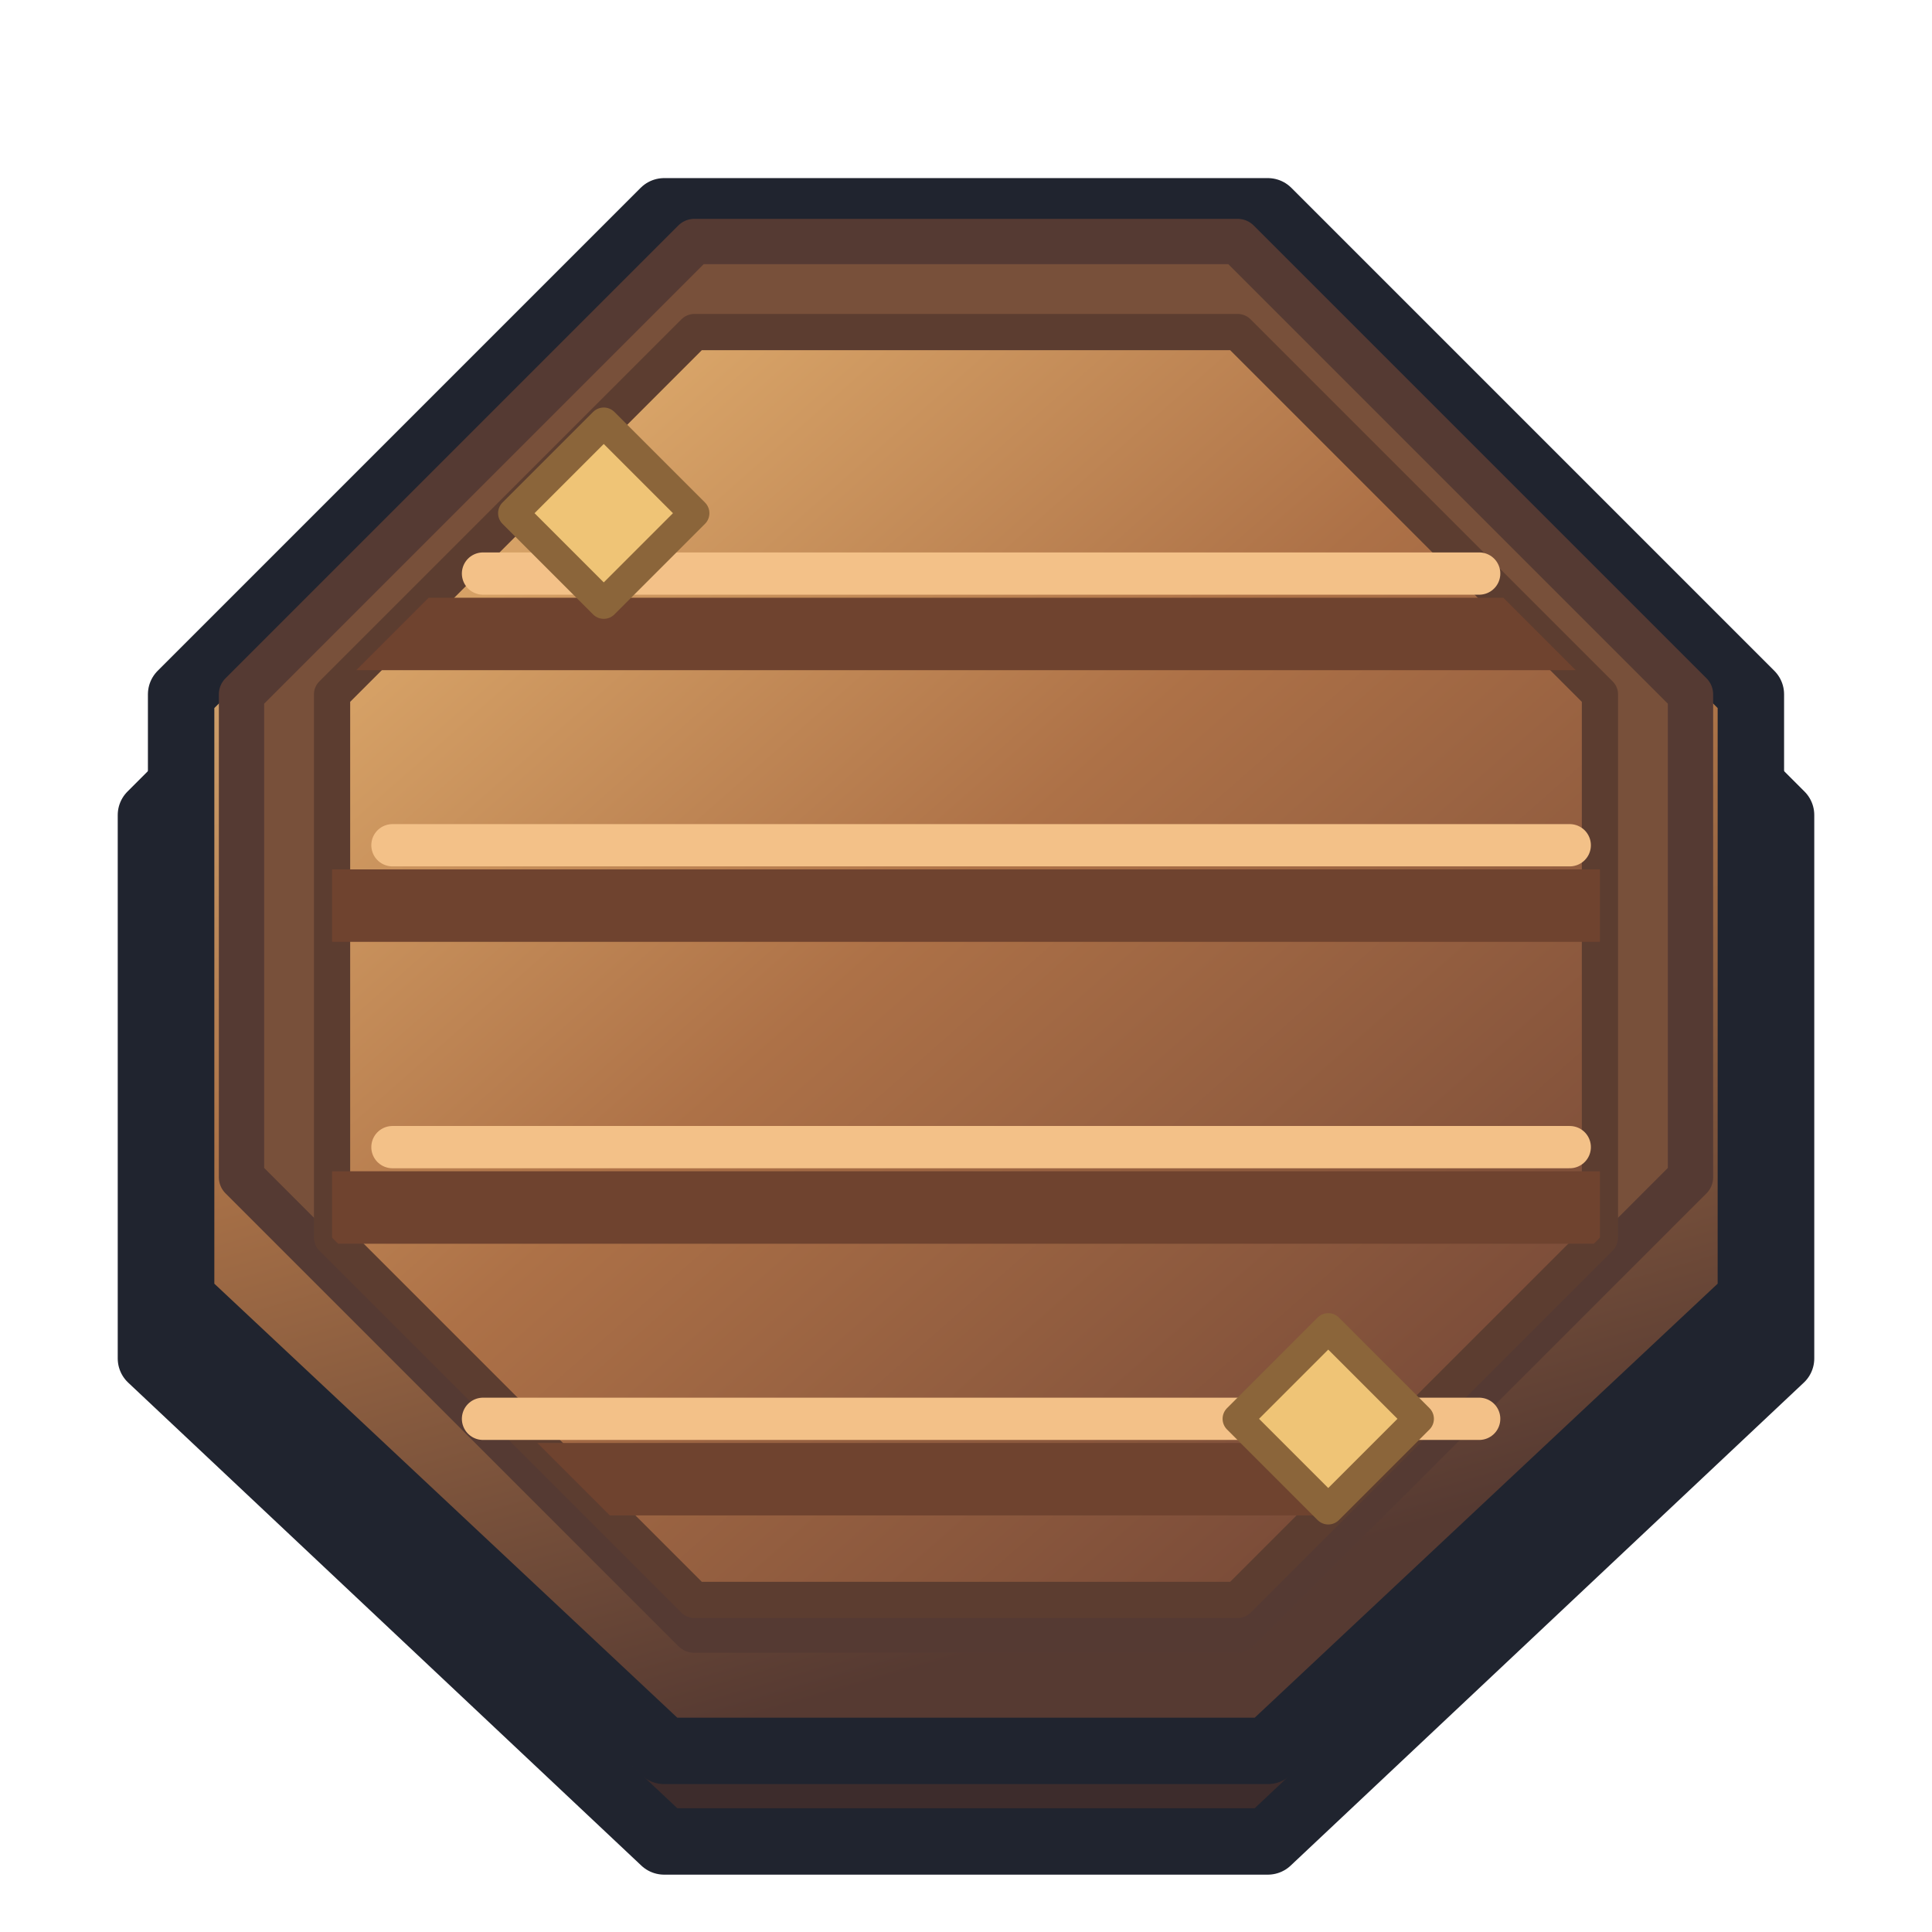
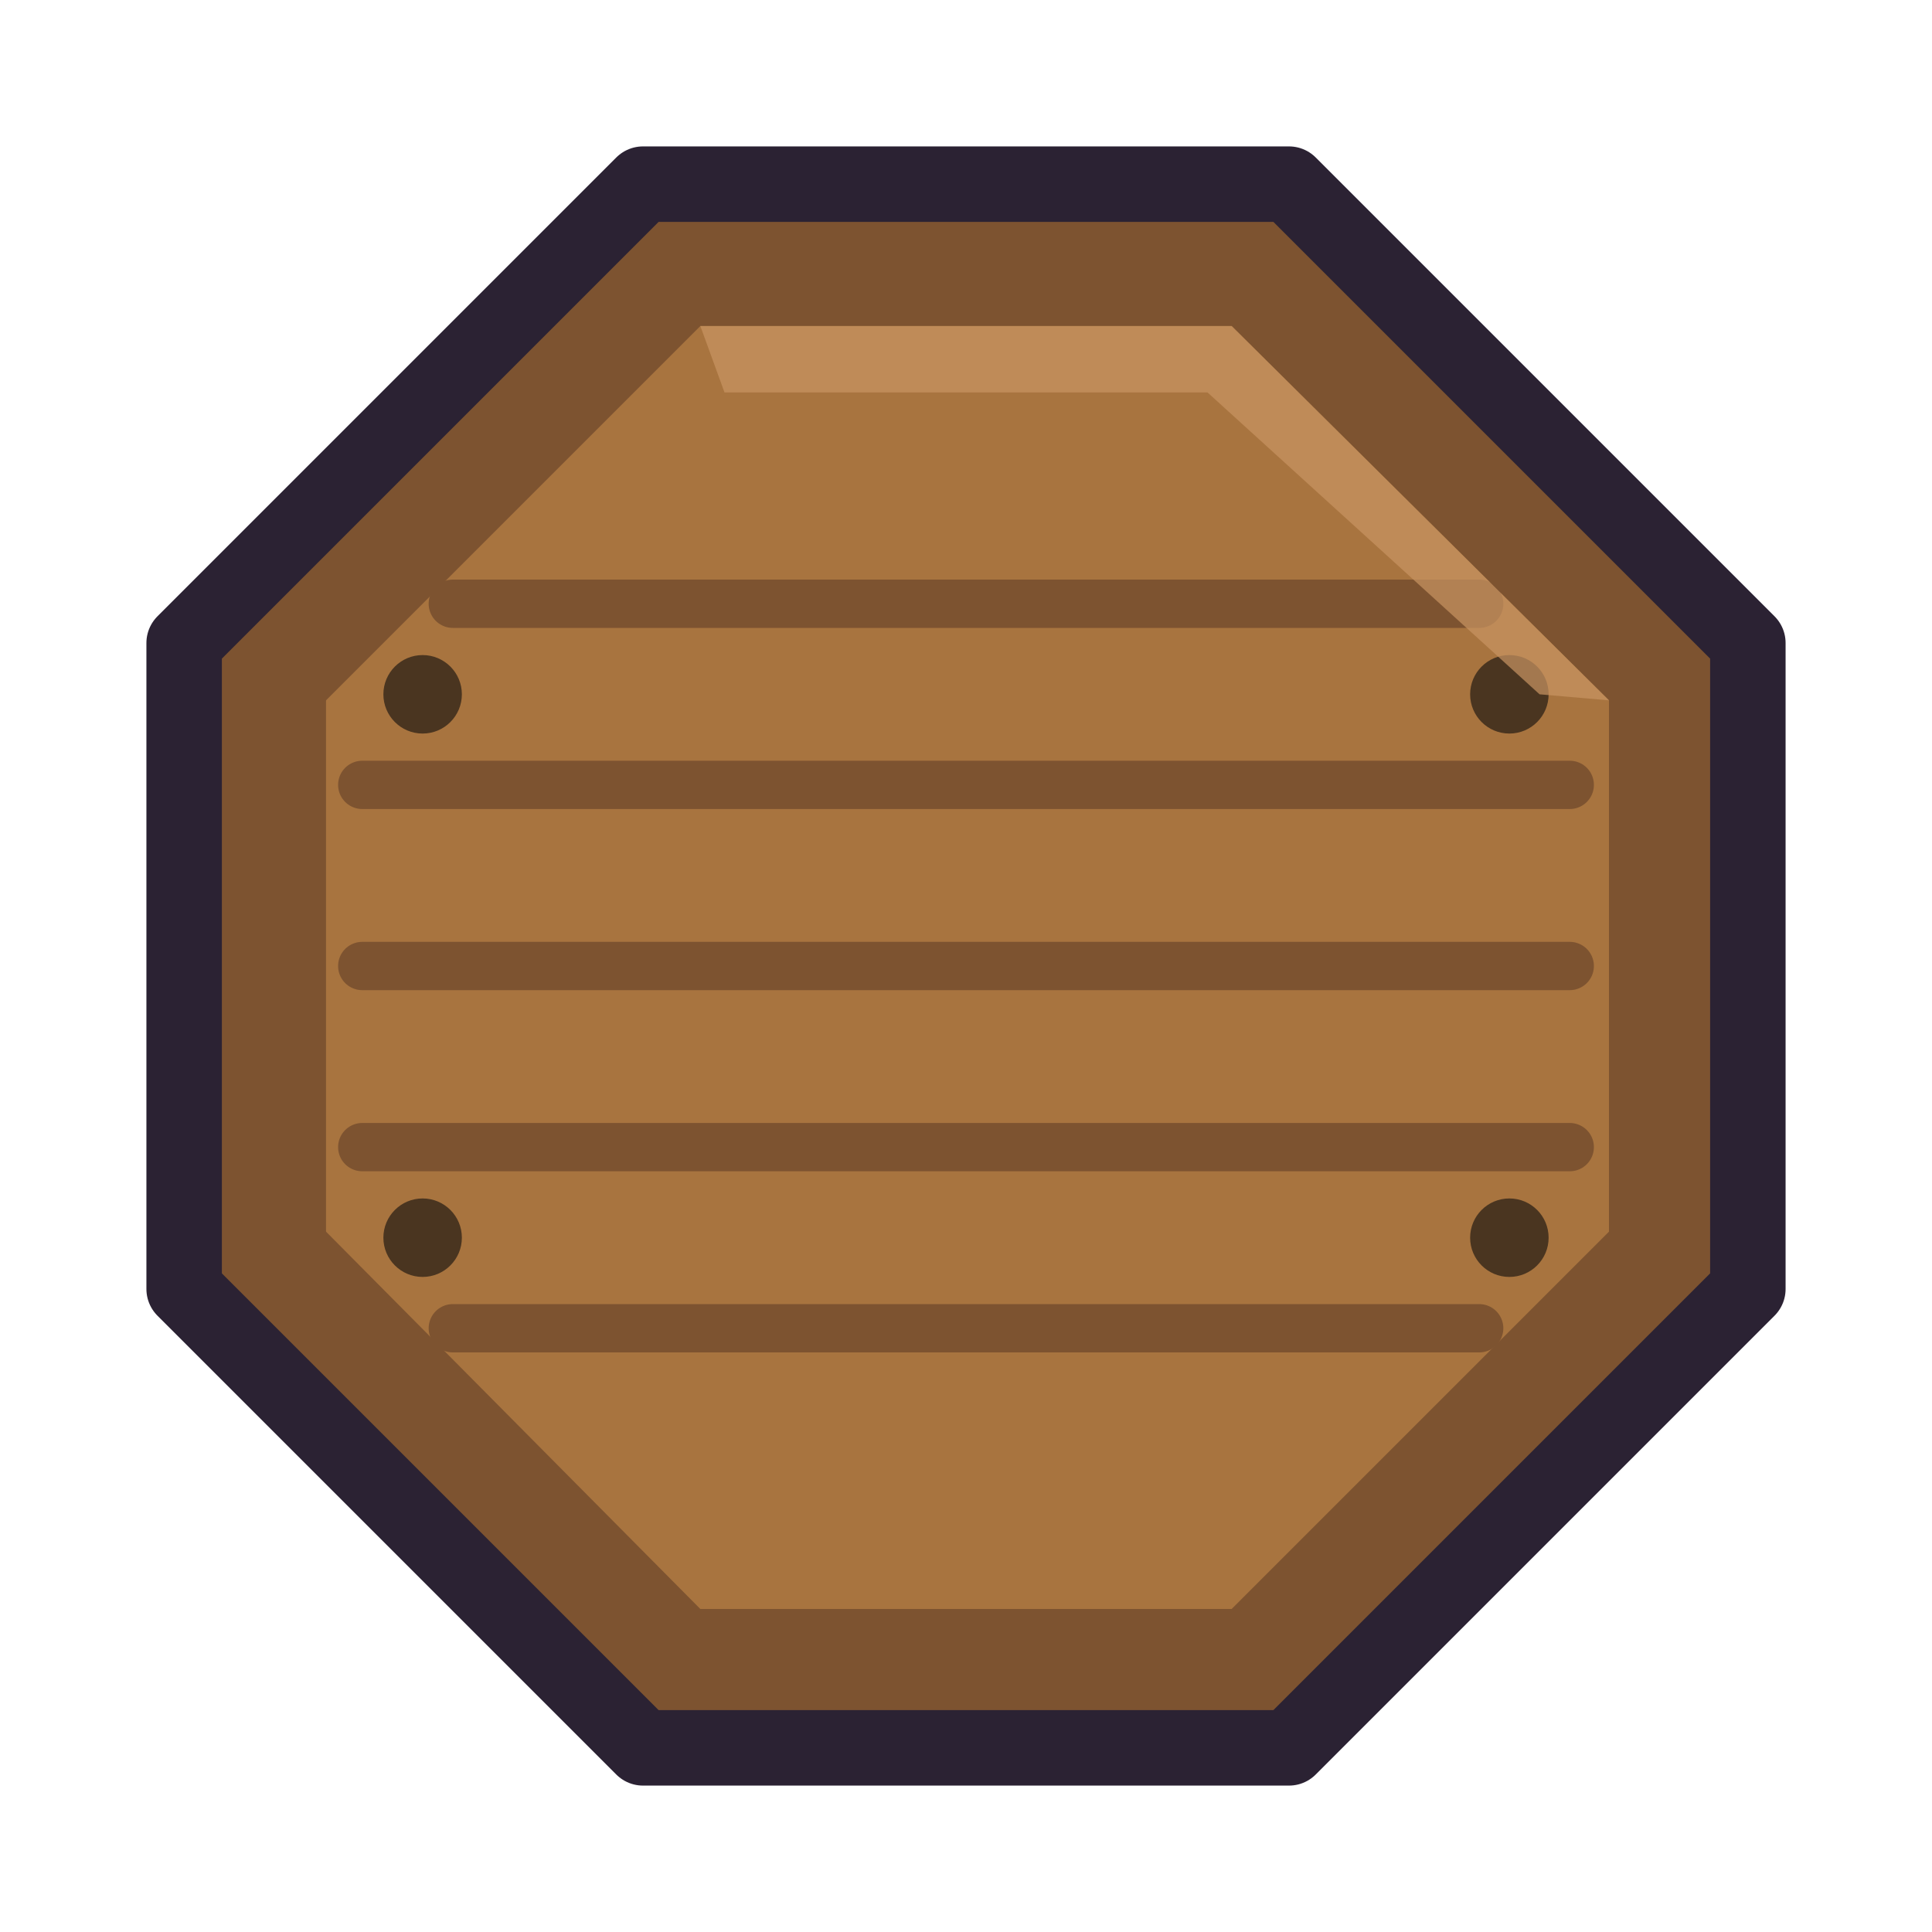
- <svg xmlns="http://www.w3.org/2000/svg" width="64" height="64" viewBox="0 0 64 64">
-   <defs>
-     <linearGradient id="wood" x1="0" y1="0" x2="0.88" y2="1">
-       <stop stop-color="#ebba76" />
-       <stop offset=".49" stop-color="#ad7147" />
-       <stop offset="1" stop-color="#714536" />
-     </linearGradient>
-     <linearGradient id="bevel" x1="0" y1="0" x2=".3" y2="1">
-       <stop stop-color="#f3cf91" />
-       <stop offset=".56" stop-color="#ad7448" />
-       <stop offset="1" stop-color="#563a32" />
-     </linearGradient>
-     <clipPath id="top">
-       <polygon points="23,11 41,11 53,23 53,41 41,53 23,53 11,41 11,23" />
-     </clipPath>
-   </defs>
-   <g stroke-linejoin="round" stroke-linecap="round">
-     <polygon points="22,10 42,10 59,27 59,45 42,61 22,61 5,45 5,27" fill="#3d2c2c" stroke="#20242f" stroke-width="2.2" />
-     <polygon points="22,7 42,7 58,23 58,43 42,58 22,58 6,43 6,23" fill="url(#bevel)" stroke="#20242f" stroke-width="2.2" />
-     <polygon points="23,8 41,8 56,23 56,39 41,54 23,54 8,39 8,23" fill="#78503a" stroke="#553a33" stroke-width="1.5" />
-     <polygon points="23,11 41,11 53,23 53,41 41,53 23,53 11,41 11,23" fill="url(#wood)" stroke="#5c3d30" stroke-width="1.2" />
-     <g clip-path="url(#top)" stroke="#6f432f" stroke-width="2.4">
-       <path d="M5 21 H60 M5 30 H60 M5 40 H60 M5 49 H60" />
-     </g>
-     <path d="M16 19 H49 M13 28 H52 M13 38 H52 M16 47 H49" fill="none" stroke="#f3c188" stroke-width="1.4" />
-     <polygon points="17,17 20,14 23,17 20,20" fill="#efc476" stroke="#8b653a" stroke-width="1" />
-     <polygon points="41,47 44,44 47,47 44,50" fill="#efc476" stroke="#8b653a" stroke-width="1" />
+ <svg xmlns="http://www.w3.org/2000/svg" viewBox="0 0 64 64">
+   <polygon points="57.9,42.7 42.7,57.9 21.3,57.9 6.1,42.7 6.1,21.3 21.3,6.1 42.7,6.1 57.9,21.3" fill="#7d5330" stroke="#2b2233" stroke-width="2.5" stroke-linejoin="round" />
+   <polygon points="53.3,40.8 40.8,53.3 23.2,53.3 10.8,40.8 10.8,23.2 23.2,10.8 40.8,10.8 53.3,23.2" fill="#a8743f" />
+   <g stroke="#7d5330" stroke-width="1.6" stroke-linecap="round">
+     <line x1="15" y1="20" x2="49" y2="20" />
+     <line x1="12" y1="26" x2="52" y2="26" />
+     <line x1="12" y1="32" x2="52" y2="32" />
+     <line x1="12" y1="38" x2="52" y2="38" />
+     <line x1="15" y1="44" x2="49" y2="44" />
  </g>
+   <g fill="#4a3520">
+     <circle cx="14" cy="23" r="1.3" />
+     <circle cx="50" cy="23" r="1.3" />
+     <circle cx="14" cy="41" r="1.3" />
+     <circle cx="50" cy="41" r="1.3" />
+   </g>
+   <polygon points="23.2,10.8 40.8,10.8 53.3,23.2 51,23 40,13 24,13" fill="#c99462" opacity="0.7" />
</svg>
